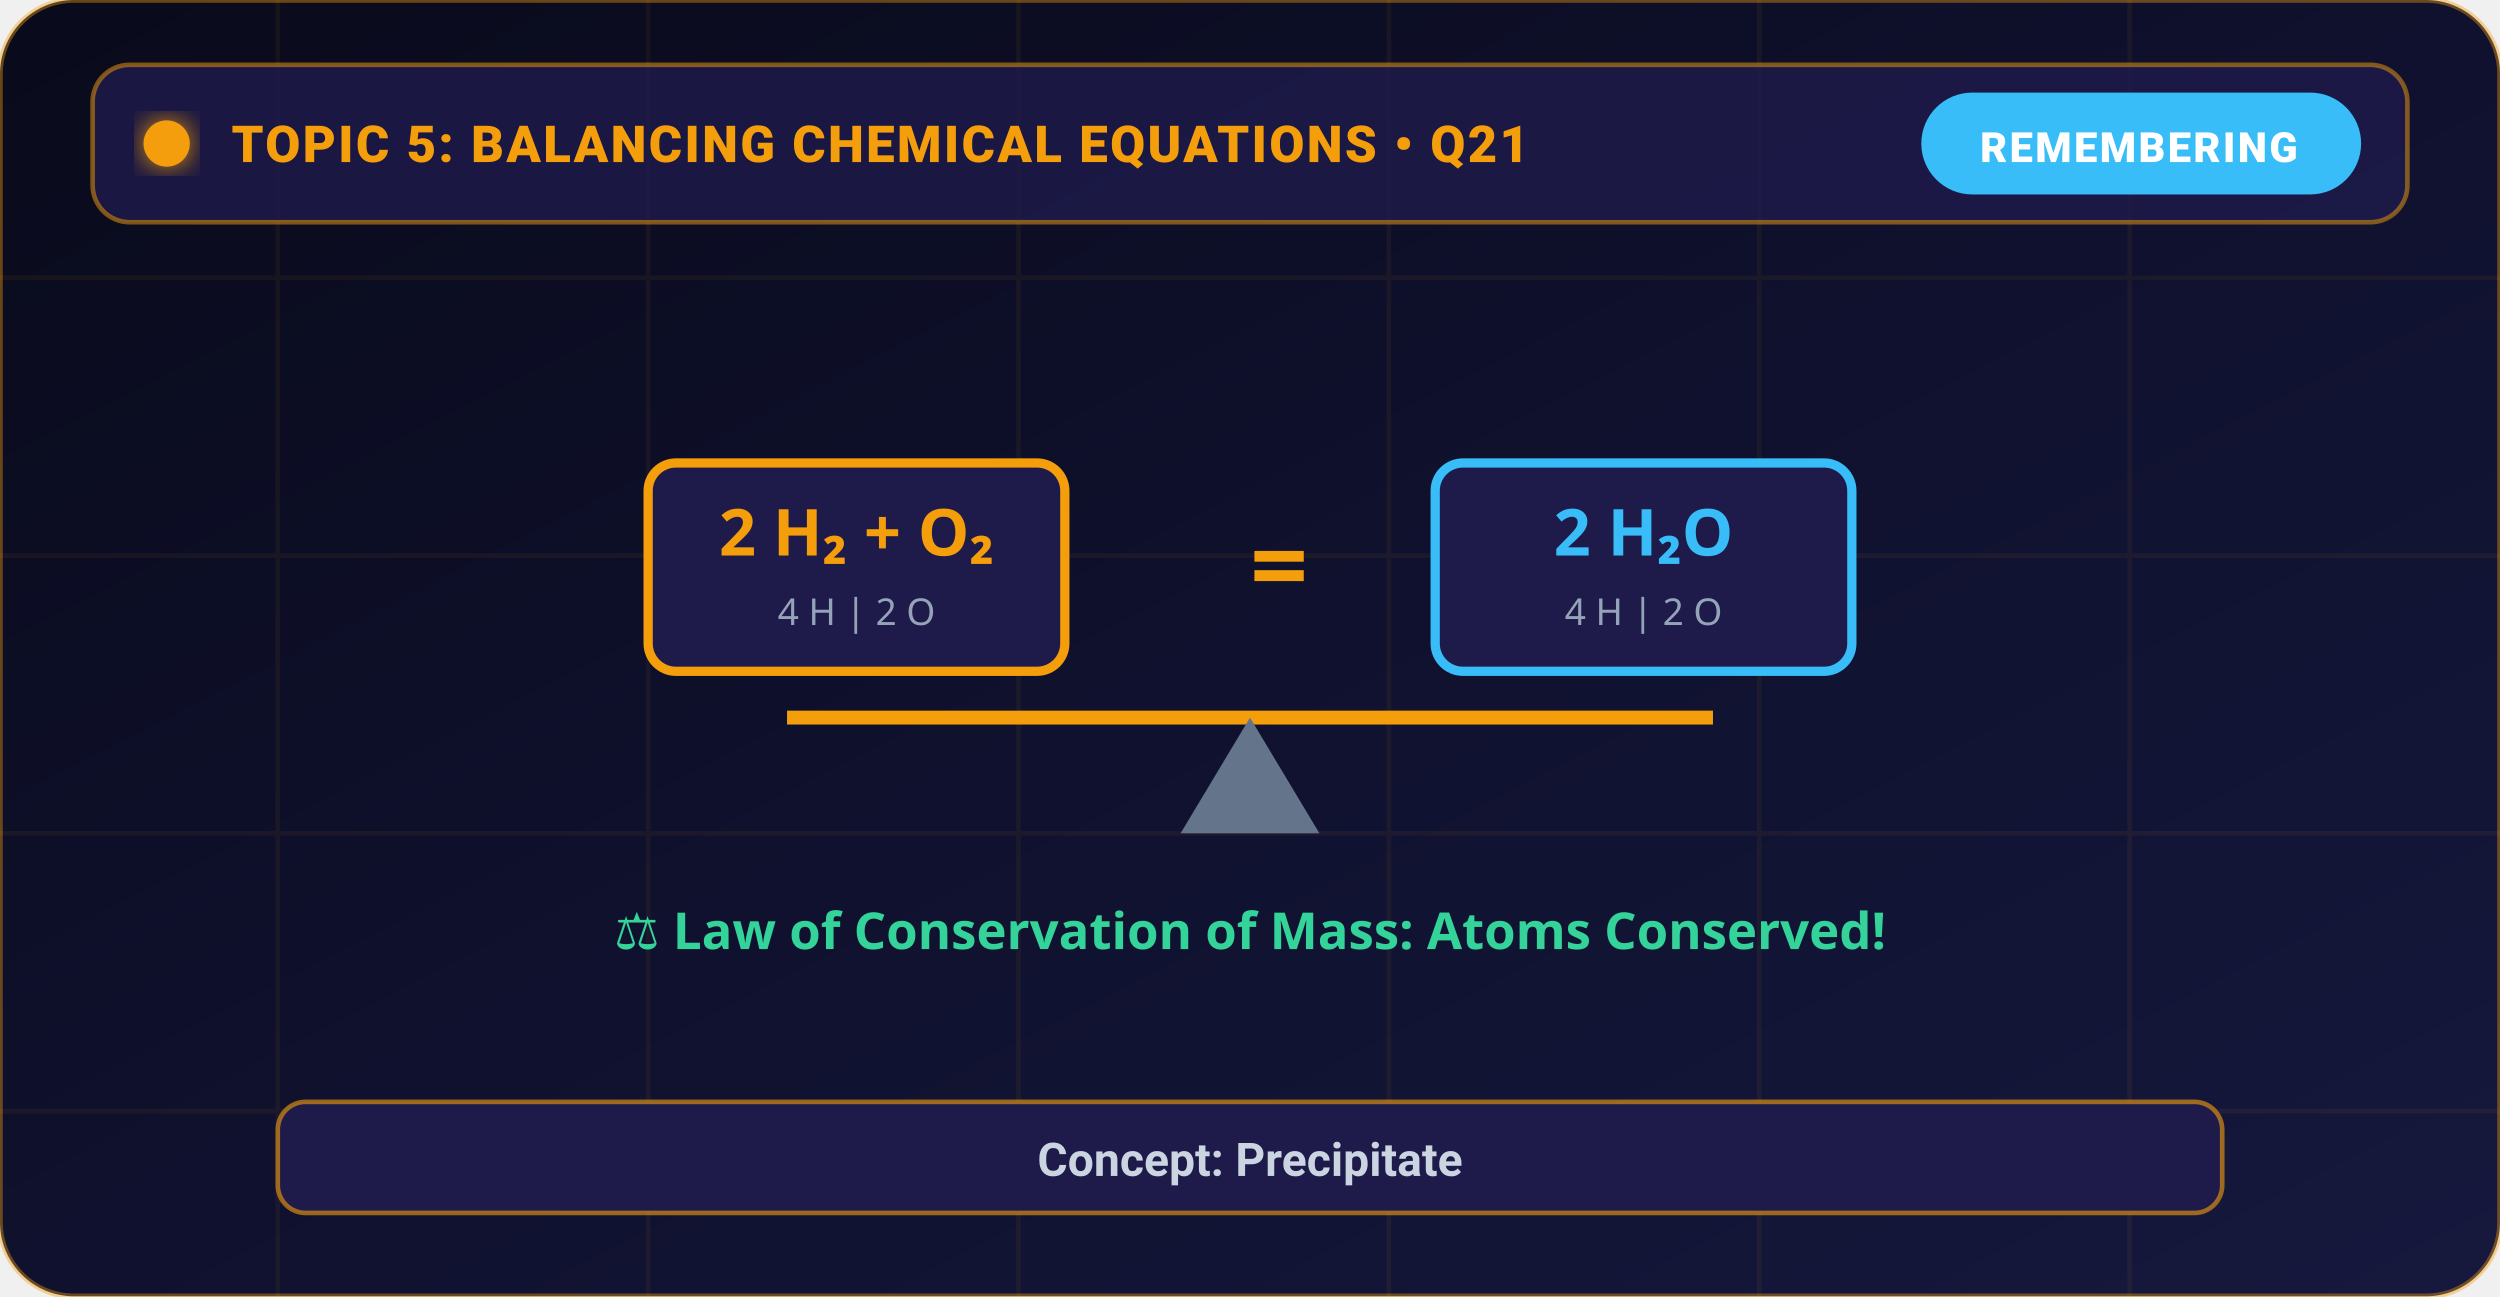
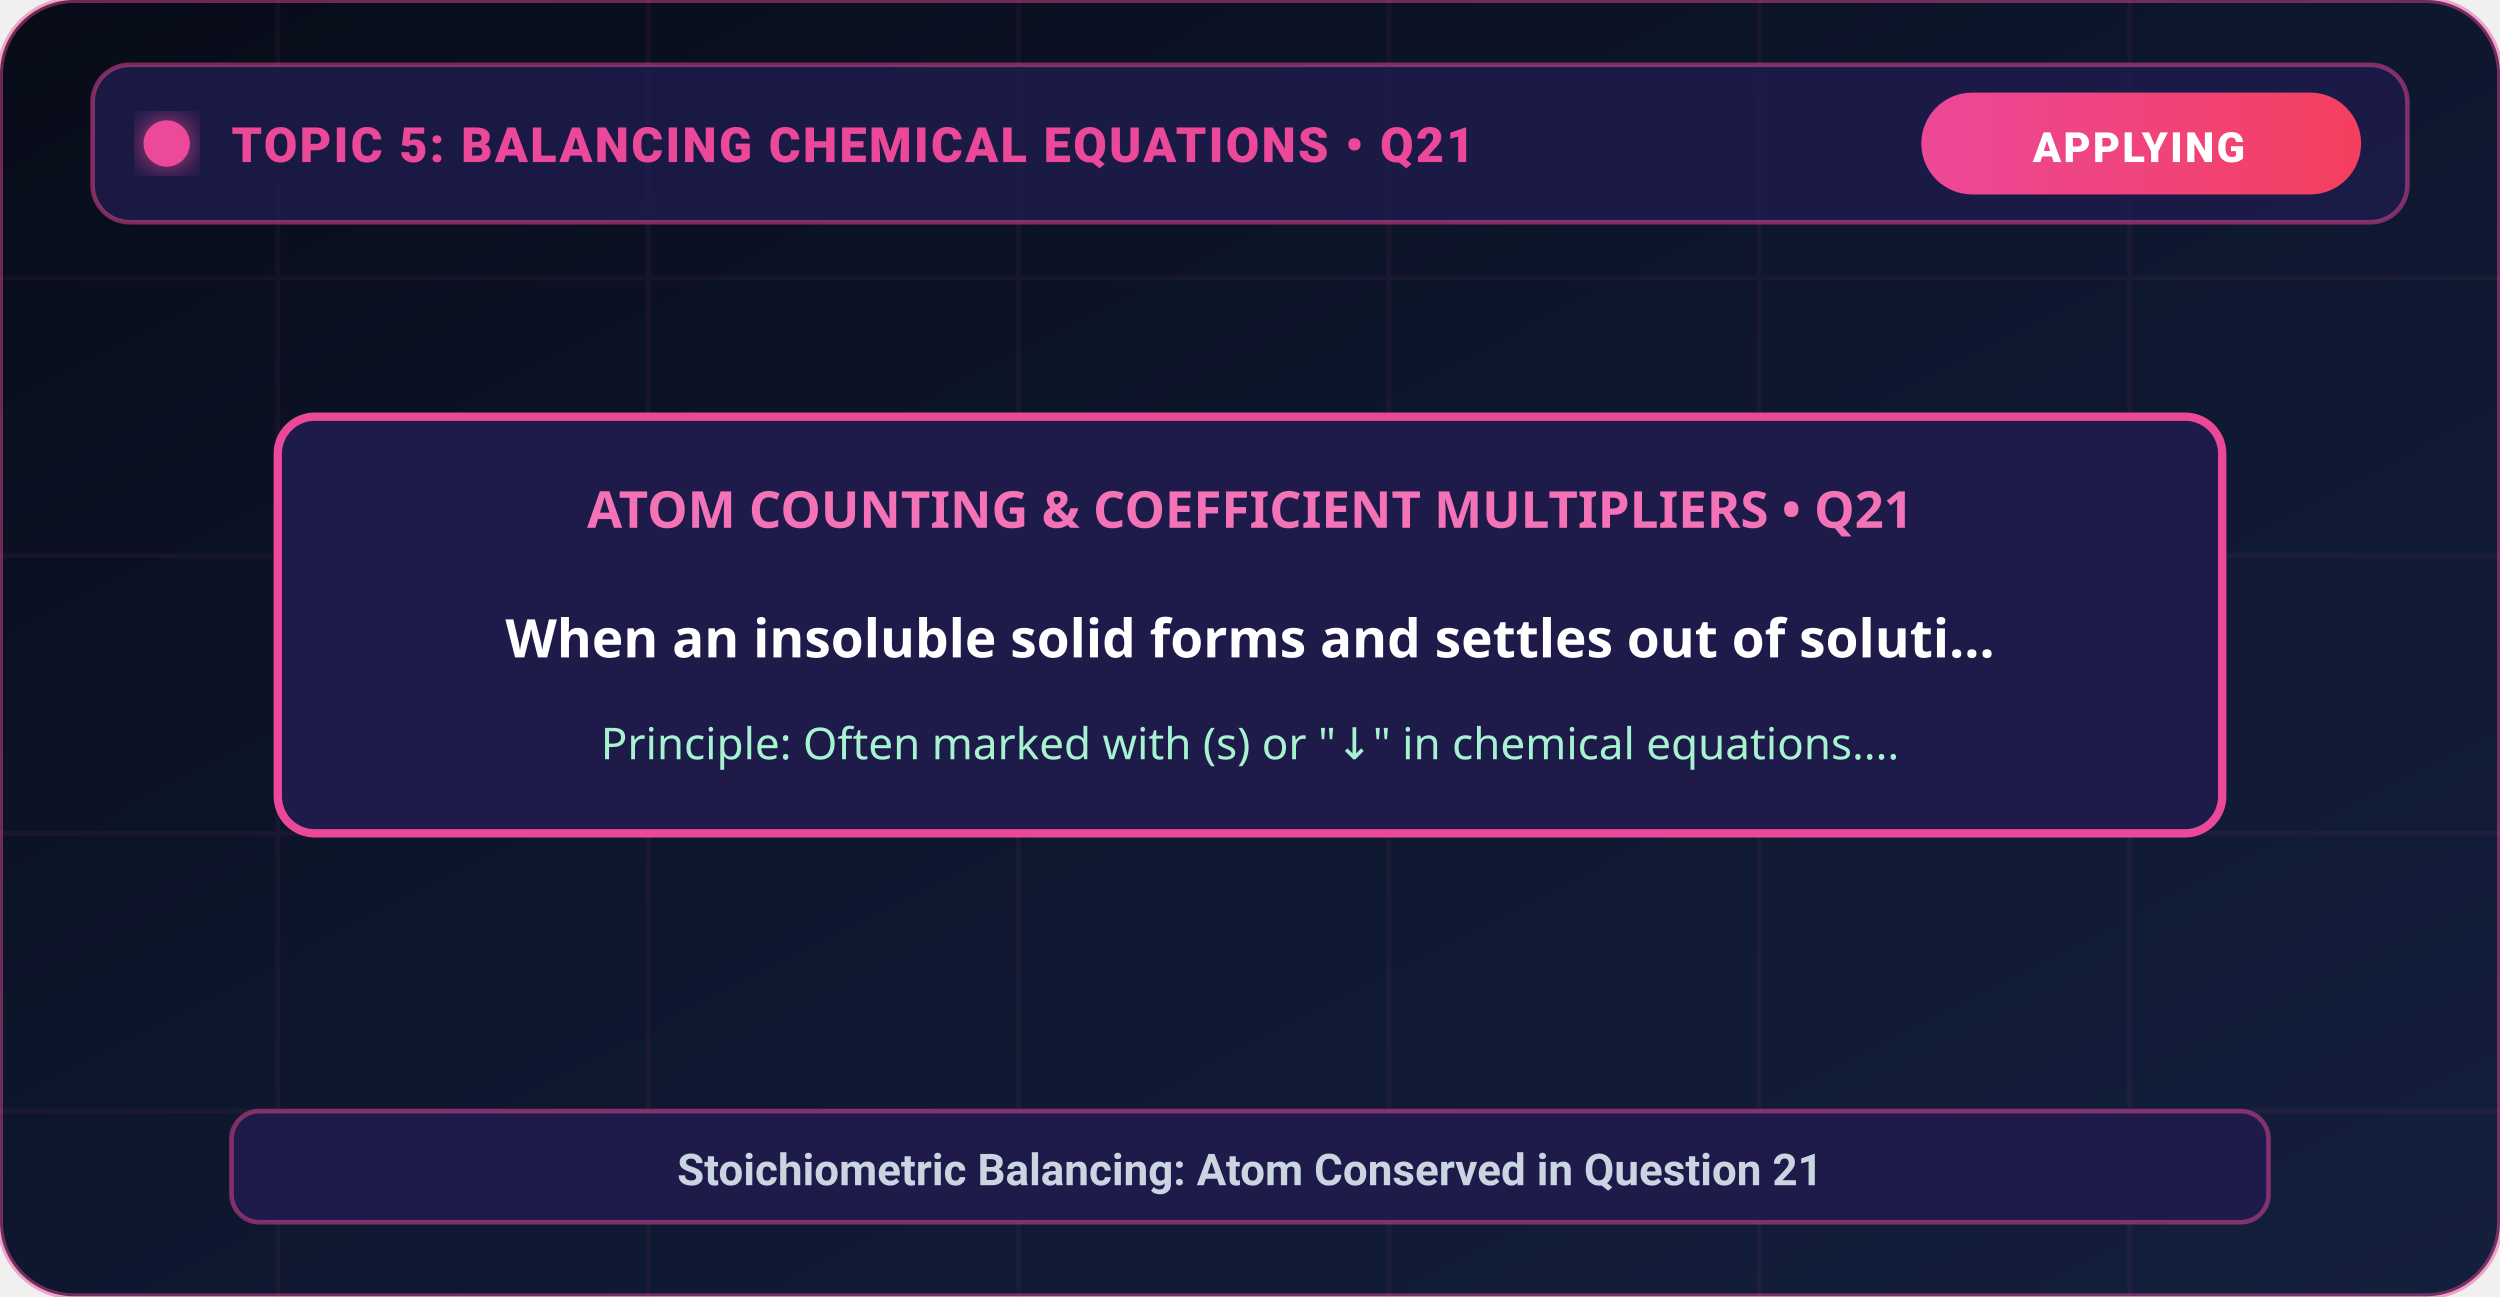
<svg xmlns="http://www.w3.org/2000/svg" viewBox="0 0 540 280" width="100%" height="100%">
  <defs>
    <linearGradient id="bgGrad_t5_21" x1="0%" y1="0%" x2="100%" y2="100%">
-       <stop offset="0%" stop-color="#090a1a" />
-       <stop offset="50%" stop-color="#0f112e" />
-       <stop offset="100%" stop-color="#16183d" />
+       <stop offset="0%" stop-color="#080c18" />
+       <stop offset="50%" stop-color="#0e172e" />
+       <stop offset="100%" stop-color="#141f3d" />
+     </linearGradient>
+     <linearGradient id="primaryGrad_t5_21" x1="0%" y1="0%" x2="100%" y2="0%">
+       <stop offset="0%" stop-color="#ec4899" />
+       <stop offset="100%" stop-color="#f43f5e" />
    </linearGradient>
    <filter id="glow_t5_21" x="-20%" y="-20%" width="140%" height="140%">
-       <feGaussianBlur stdDeviation="3" result="blur" />
+       <feGaussianBlur stdDeviation="3.5" result="blur" />
      <feComposite in="SourceGraphic" in2="blur" operator="over" />
    </filter>
  </defs>
-   <rect width="540" height="280" rx="16" fill="url(#bgGrad_t5_21)" stroke="#f59e0b" stroke-width="1.2" stroke-opacity="0.4" />
-   <g opacity="0.06" stroke="#f59e0b" stroke-width="1">
+   <rect width="540" height="280" rx="16" fill="url(#bgGrad_t5_21)" stroke="#ec4899" stroke-width="1.3" stroke-opacity="0.45" />
+   <g opacity="0.06" stroke="#ec4899" stroke-width="1">
    <line x1="60" y1="0" x2="60" y2="280" />
    <line x1="140" y1="0" x2="140" y2="280" />
    <line x1="220" y1="0" x2="220" y2="280" />
    <line x1="300" y1="0" x2="300" y2="280" />
    <line x1="380" y1="0" x2="380" y2="280" />
    <line x1="460" y1="0" x2="460" y2="280" />
    <line x1="0" y1="60" x2="540" y2="60" />
    <line x1="0" y1="120" x2="540" y2="120" />
    <line x1="0" y1="180" x2="540" y2="180" />
    <line x1="0" y1="240" x2="540" y2="240" />
  </g>
-   <rect x="20" y="14" width="500" height="34" rx="8" fill="#1e1b4b" fill-opacity="0.8" stroke="#f59e0b" stroke-width="1" stroke-opacity="0.5" />
-   <circle cx="36" cy="31" r="5" fill="#f59e0b" filter="url(#glow_t5_21)" />
-   <text x="50" y="35" fill="#f59e0b" font-family="'Segoe UI', Roboto, sans-serif" font-size="11" font-weight="900" letter-spacing="0.5">TOPIC 5: BALANCING CHEMICAL EQUATIONS • Q21</text>
-   <rect x="415" y="20" width="95" height="22" rx="11" fill="#38bdf8" />
-   <text x="462" y="35" fill="#ffffff" font-family="'Segoe UI', Roboto, sans-serif" font-size="9" font-weight="900" text-anchor="middle" letter-spacing="0.5">REMEMBERING</text>
+   <rect x="20" y="14" width="500" height="34" rx="8" fill="#1e1b4b" fill-opacity="0.85" stroke="#ec4899" stroke-width="1" stroke-opacity="0.5" />
+   <circle cx="36" cy="31" r="5" fill="#ec4899" filter="url(#glow_t5_21)" />
+   <text x="50" y="35" fill="#ec4899" font-family="'Segoe UI', Roboto, sans-serif" font-size="10.5" font-weight="900" letter-spacing="0.5">TOPIC 5: BALANCING CHEMICAL EQUATIONS • Q21</text>
+   <rect x="415" y="20" width="95" height="22" rx="11" fill="url(#primaryGrad_t5_21)" />
+   <text x="462" y="35" fill="#ffffff" font-family="'Segoe UI', Roboto, sans-serif" font-size="9" font-weight="900" text-anchor="middle" letter-spacing="0.5">APPLYING</text>
  <g transform="translate(0, 10)">
-     <g transform="translate(140, 75)">
-       <rect x="0" y="15" width="90" height="45" rx="6" fill="#1e1b4b" stroke="#f59e0b" stroke-width="2" />
-       <text x="45" y="35" fill="#f59e0b" font-family="sans-serif" font-size="14" font-weight="bold" text-anchor="middle">2 H₂ + O₂</text>
-       <text x="45" y="50" fill="#94a3b8" font-family="sans-serif" font-size="8" text-anchor="middle">4 H | 2 O</text>
-       <text x="130" y="45" fill="#f59e0b" font-family="sans-serif" font-size="22" font-weight="bold">=</text>
-       <rect x="170" y="15" width="90" height="45" rx="6" fill="#1e1b4b" stroke="#38bdf8" stroke-width="2" />
-       <text x="215" y="35" fill="#38bdf8" font-family="sans-serif" font-size="14" font-weight="bold" text-anchor="middle">2 H₂O</text>
-       <text x="215" y="50" fill="#94a3b8" font-family="sans-serif" font-size="8" text-anchor="middle">4 H | 2 O</text>
+     <g transform="translate(60, 80)">
+       <rect x="0" y="0" width="420" height="90" rx="8" fill="#1e1b4b" stroke="#ec4899" stroke-width="1.8" />
+       <text x="210" y="24" fill="#f472b6" font-family="sans-serif" font-size="11" font-weight="bold" text-anchor="middle">ATOM COUNTING &amp; COEFFICIENT MULTIPLIERS • Q21</text>
+       <text x="210" y="52" fill="#ffffff" font-family="sans-serif" font-size="11.5" font-weight="bold" text-anchor="middle">When an insoluble solid forms and settles out of soluti...</text>
+       <text x="210" y="74" fill="#a7f3d0" font-family="sans-serif" font-size="9.5" text-anchor="middle">Principle: Often marked with (s) or "↓" in chemical equations....</text>
    </g>
-     <line x1="170" y1="145" x2="370" y2="145" stroke="#f59e0b" stroke-width="3" />
-     <polygon points="270,145 255,170 285,170" fill="#64748b" />
-     <text x="270" y="195" fill="#34d399" font-family="sans-serif" font-size="11" font-weight="bold" text-anchor="middle">⚖️ Law of Conservation of Mass: Atoms Conserved!</text>
  </g>
-   <rect x="60" y="238" width="420" height="24" rx="6" fill="#1e1b4b" stroke="#f59e0b" stroke-width="1" stroke-opacity="0.6" />
-   <text x="270" y="254" fill="#cbd5e1" font-family="'Segoe UI', Roboto, sans-serif" font-size="10" font-weight="bold" text-anchor="middle">Concept: Precipitate</text>
+   <rect x="50" y="240" width="440" height="24" rx="6" fill="#1e1b4b" stroke="#ec4899" stroke-width="1" stroke-opacity="0.5" />
+   <text x="270" y="256" fill="#cbd5e1" font-family="'Segoe UI', Roboto, sans-serif" font-size="9.5" font-weight="bold" text-anchor="middle">Stoichiometric Balancing: Atom Conserved in Question 21</text>
</svg>
